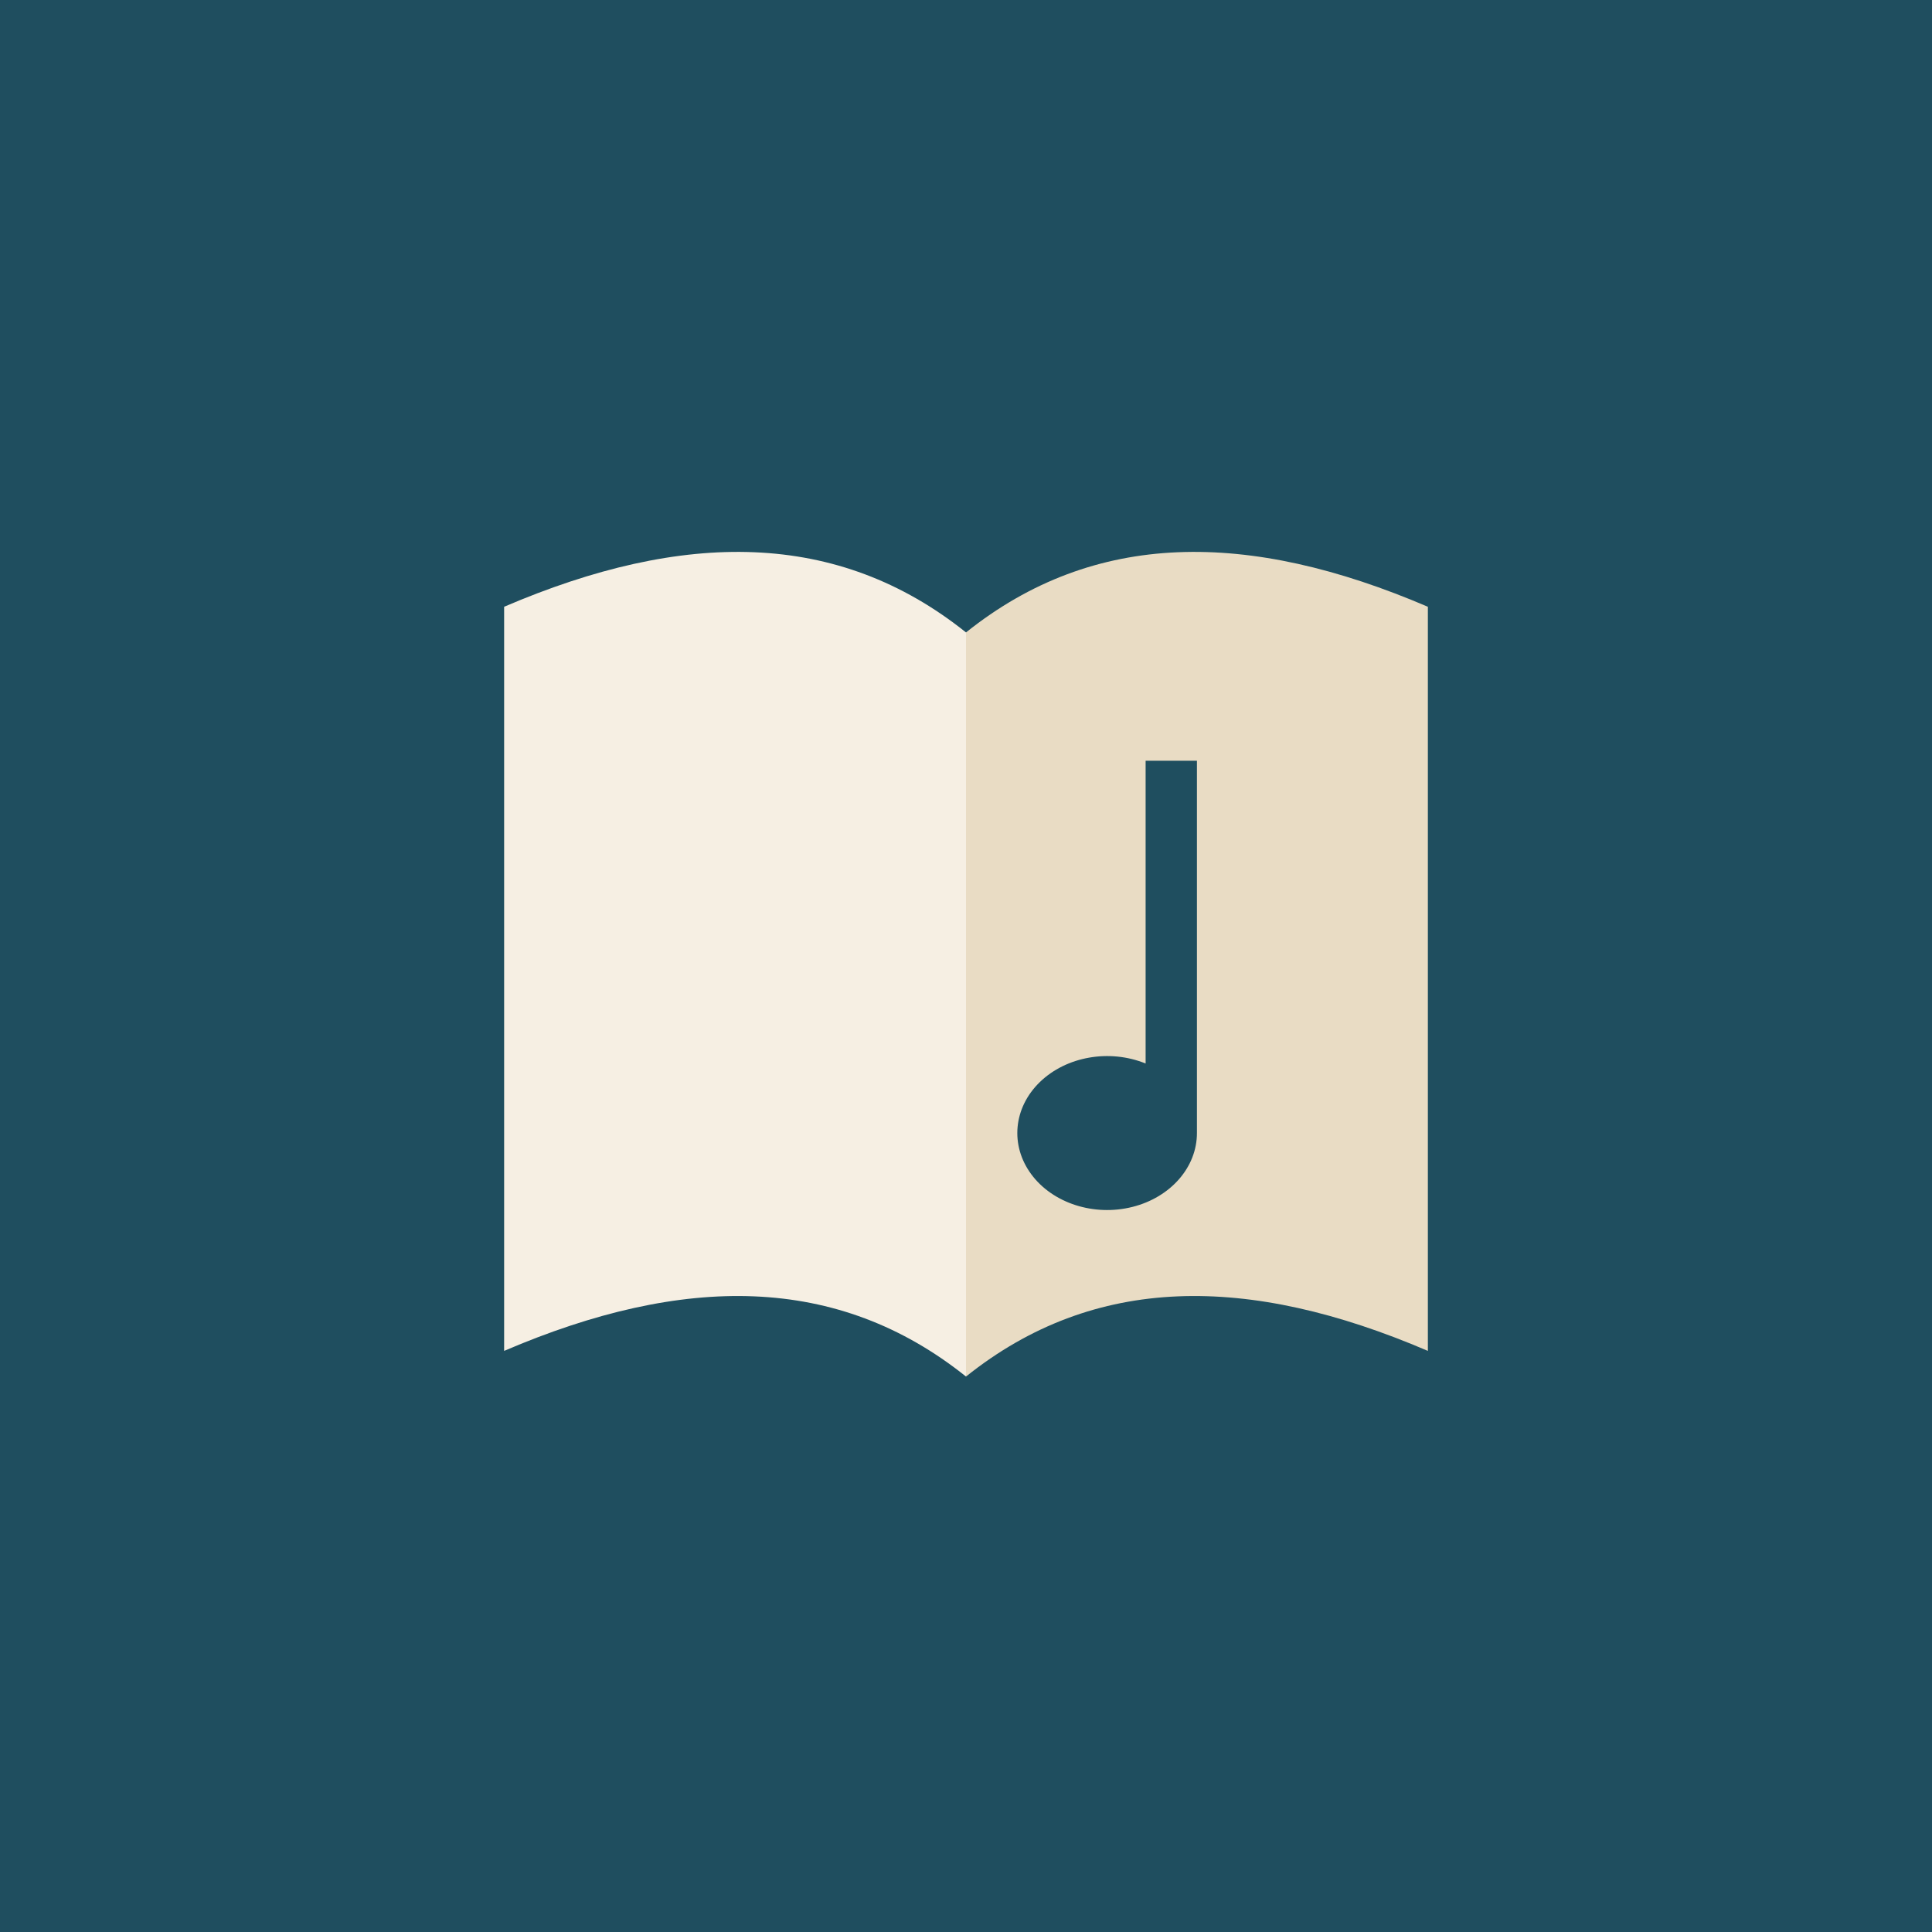
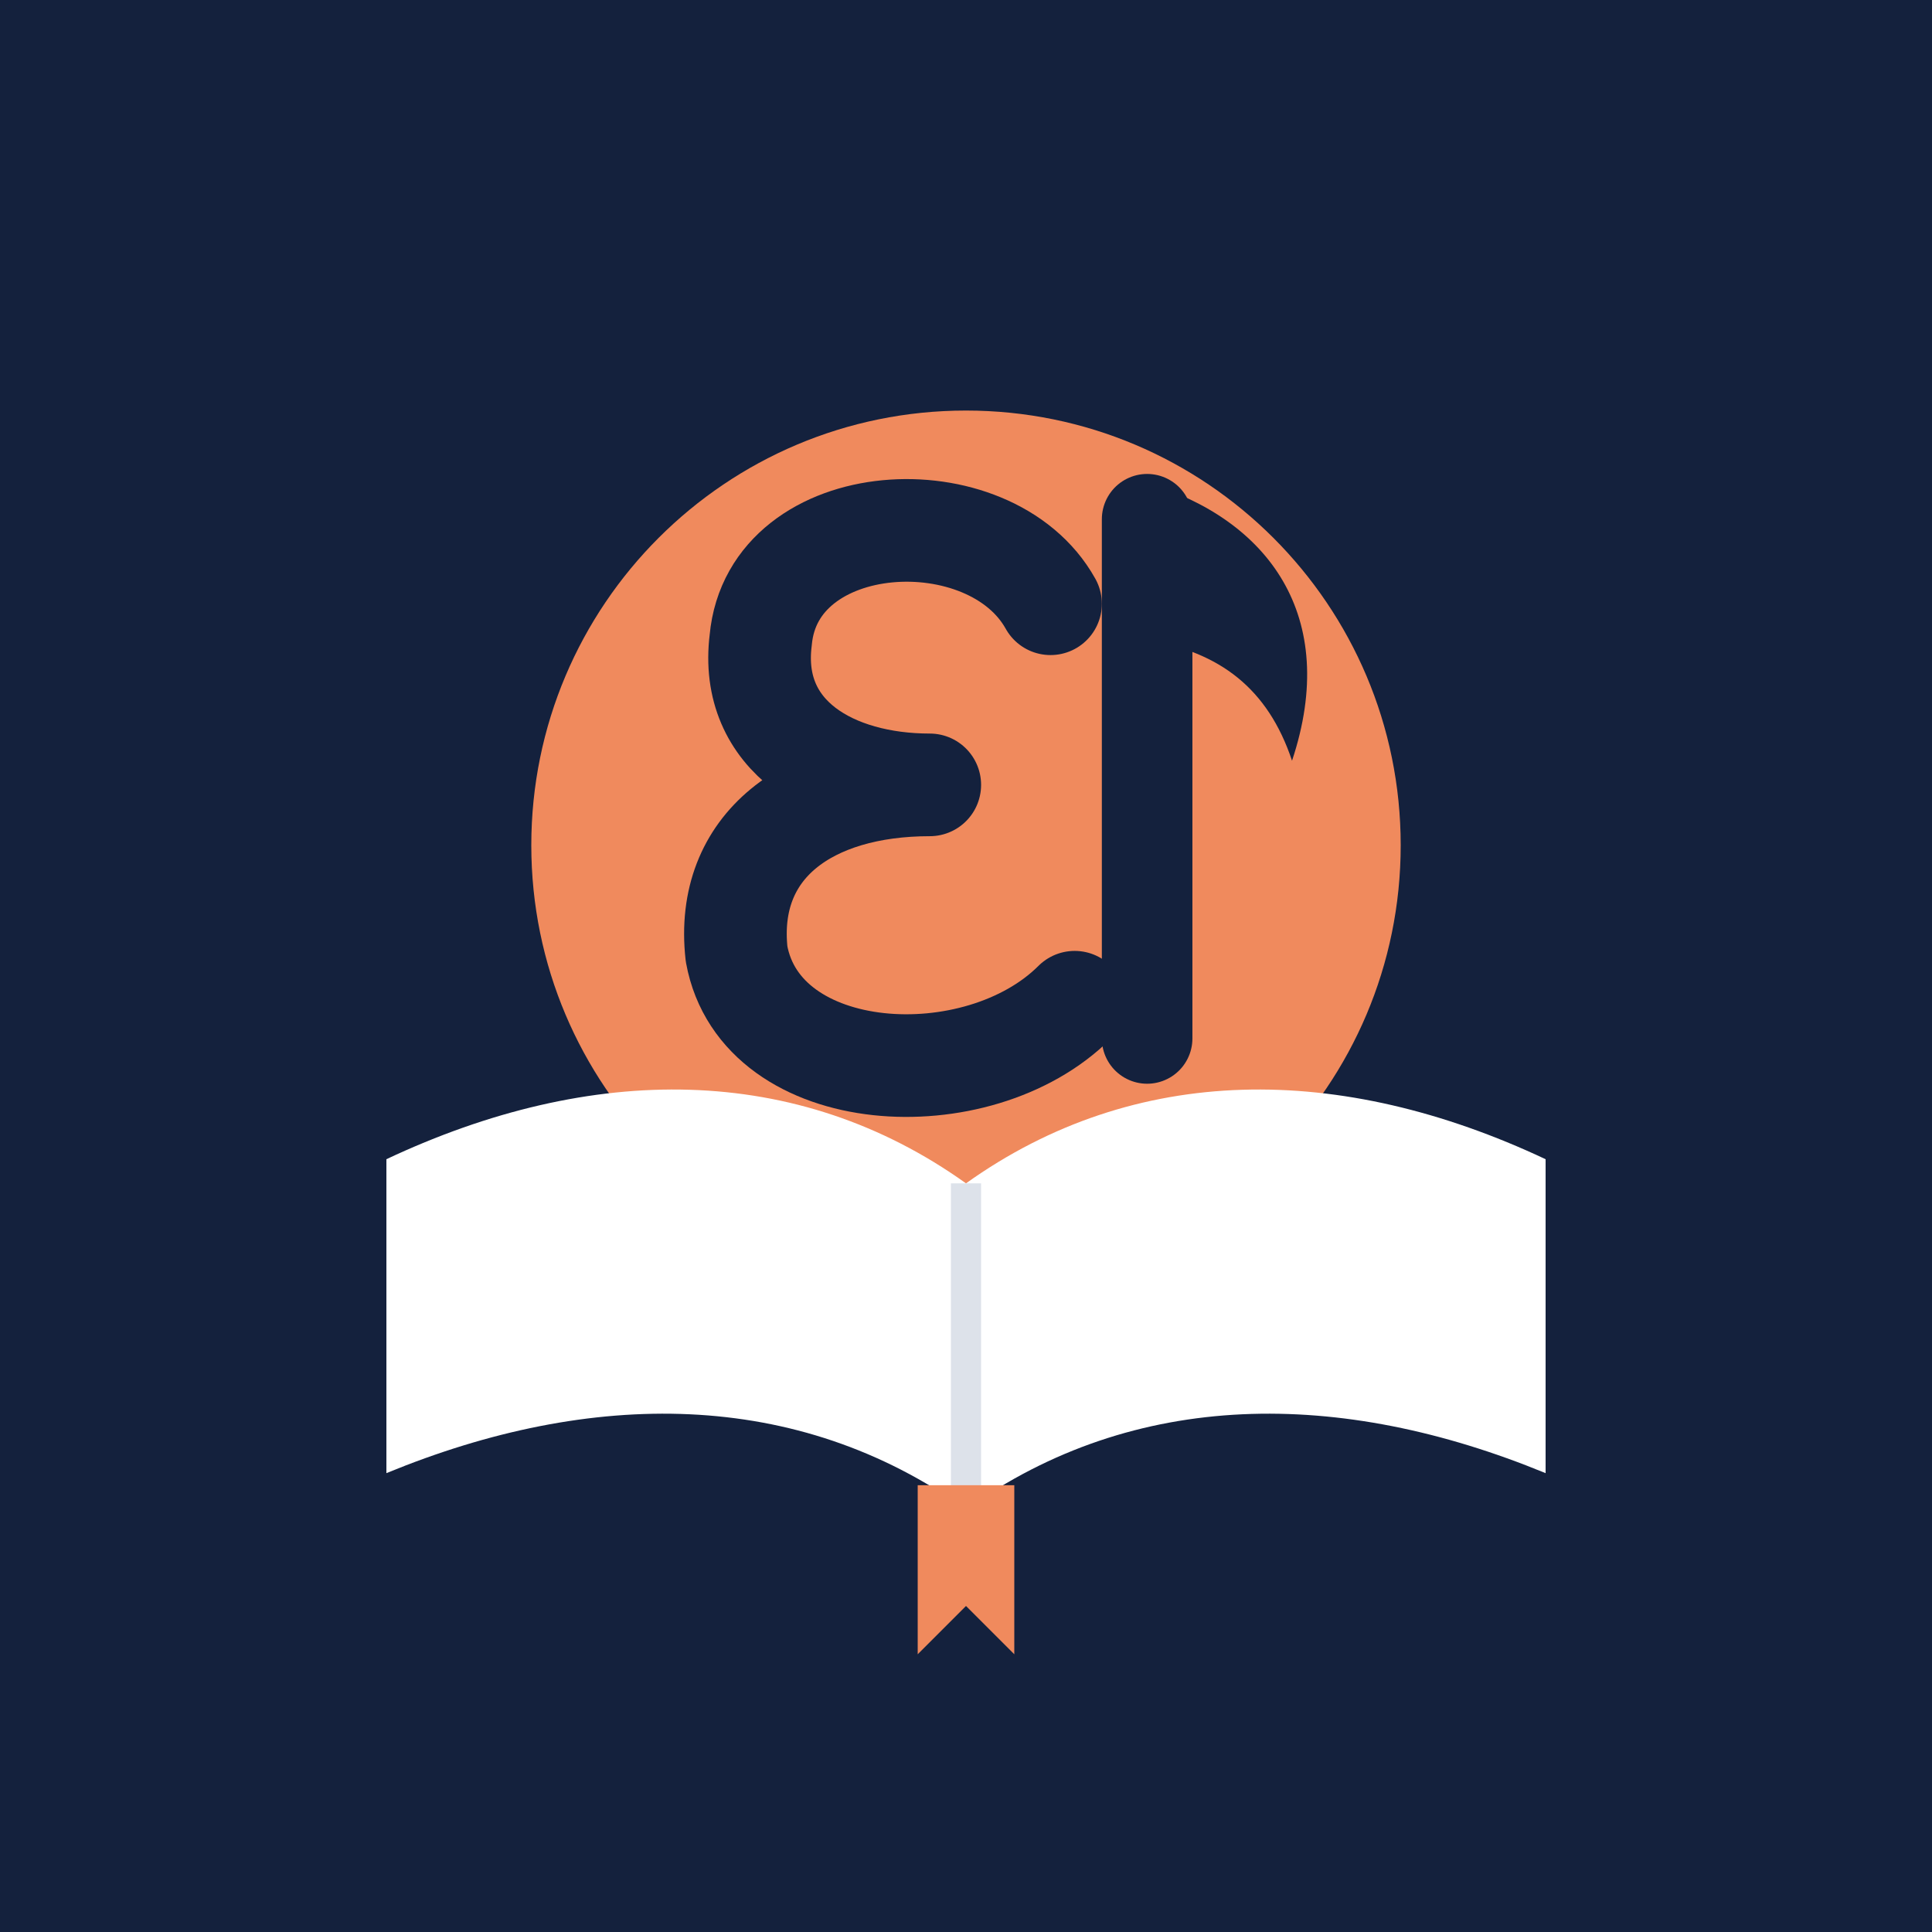
- <svg xmlns="http://www.w3.org/2000/svg" viewBox="0 0 64 64">
-   <rect width="64" height="64" fill="#1f4e5f" />
-   <g transform="translate(4.8 4.8) scale(0.85)">
-     <path d="M14 18c7-3 13-3 18 1v29c-5-4-11-4-18-1z" fill="#f6efe3" />
-     <path d="M50 18c-7-3-13-3-18 1v29c5-4 11-4 18-1z" fill="#e9dcc4" />
-     <path d="M41 24v14.5a3.5 3 0 1 1-2-2.7V24z" fill="#1f4e5f" />
+ <svg xmlns="http://www.w3.org/2000/svg" viewBox="0 0 128 128">
+   <rect width="128" height="128" fill="#14213D" />
+   <g transform="translate(12.8 12.8) scale(0.8)">
+     <circle cx="64" cy="54" r="36" fill="#F08A5D" />
+     <path d="M71 34 C66 25 48 26 47 37 C46 45 53 49 61 49 C51 49 44 54 45 63 C47 74 65 75 73 67" fill="none" stroke="#14213D" stroke-width="8.5" stroke-linecap="round" stroke-linejoin="round" />
+     <path d="M79 70 V27" stroke="#14213D" stroke-width="7.5" stroke-linecap="round" />
+     <path d="M79 24 C89 27 95 35 91 47 C89 41 85 38 79 37 Z" fill="#14213D" />
+     <path d="M16 80 C33 72 50 72 64 82 C78 72 95 72 112 80 V106 C95 99 78 99 64 109 C50 99 33 99 16 106 Z" fill="#FFFFFF" />
+     <path d="M64 82 V109" stroke="#DDE2EA" stroke-width="2.5" />
+     <path d="M60 107 V121 L64 117 L68 121 V107 Z" fill="#F08A5D" />
  </g>
</svg>
